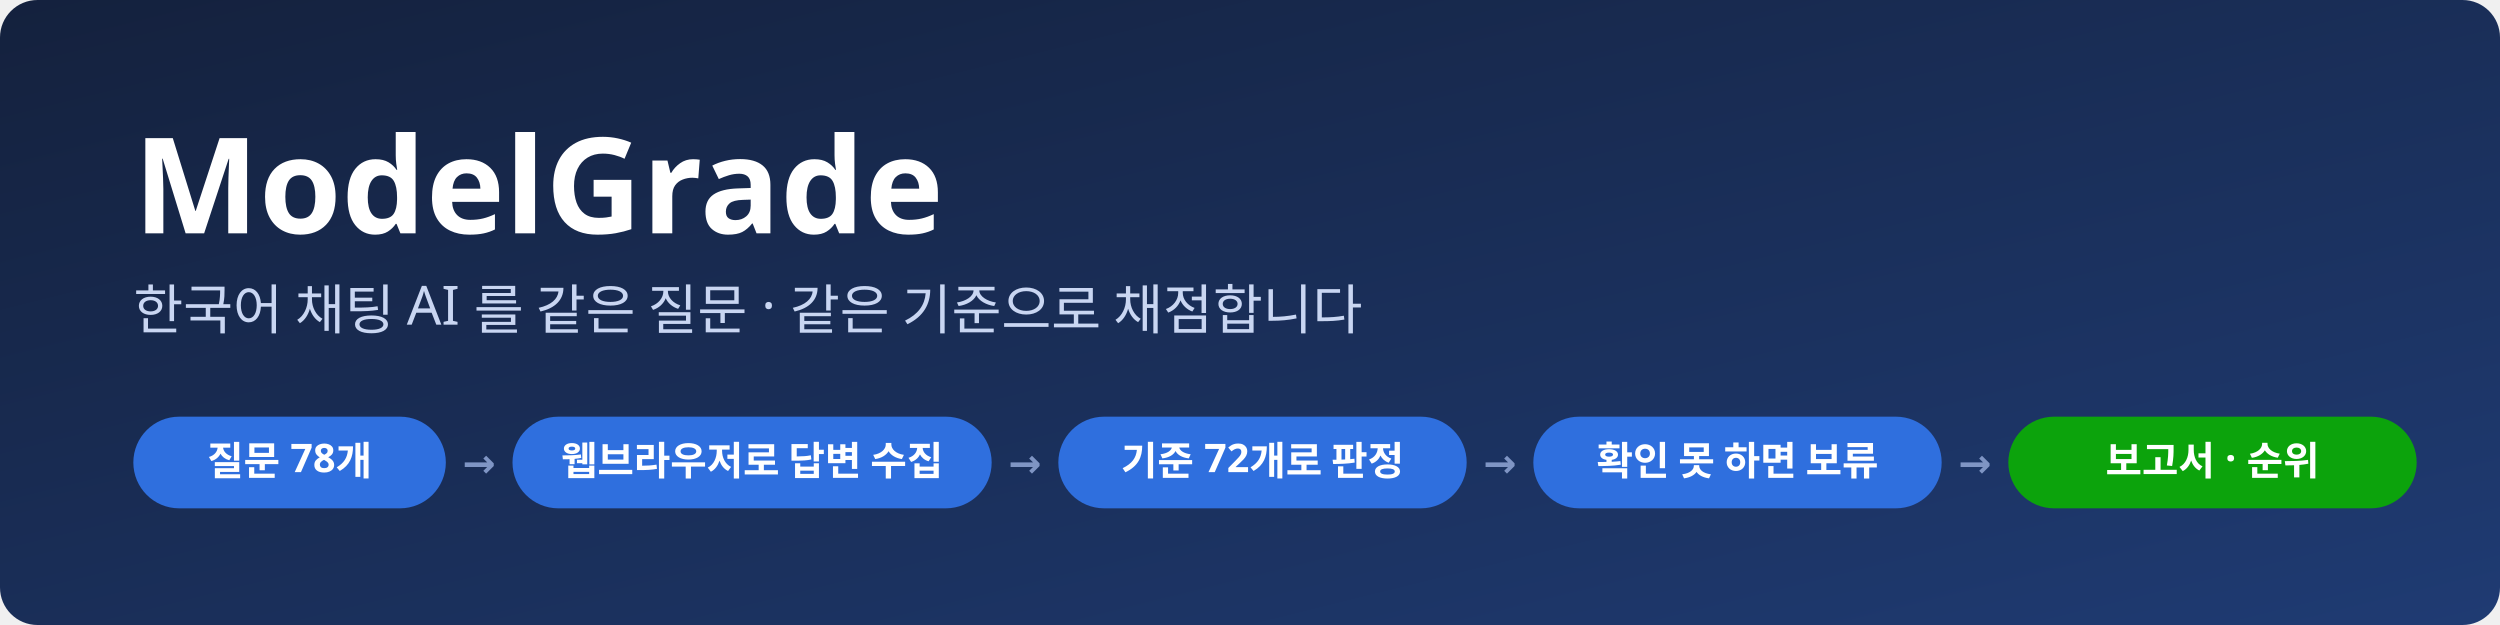
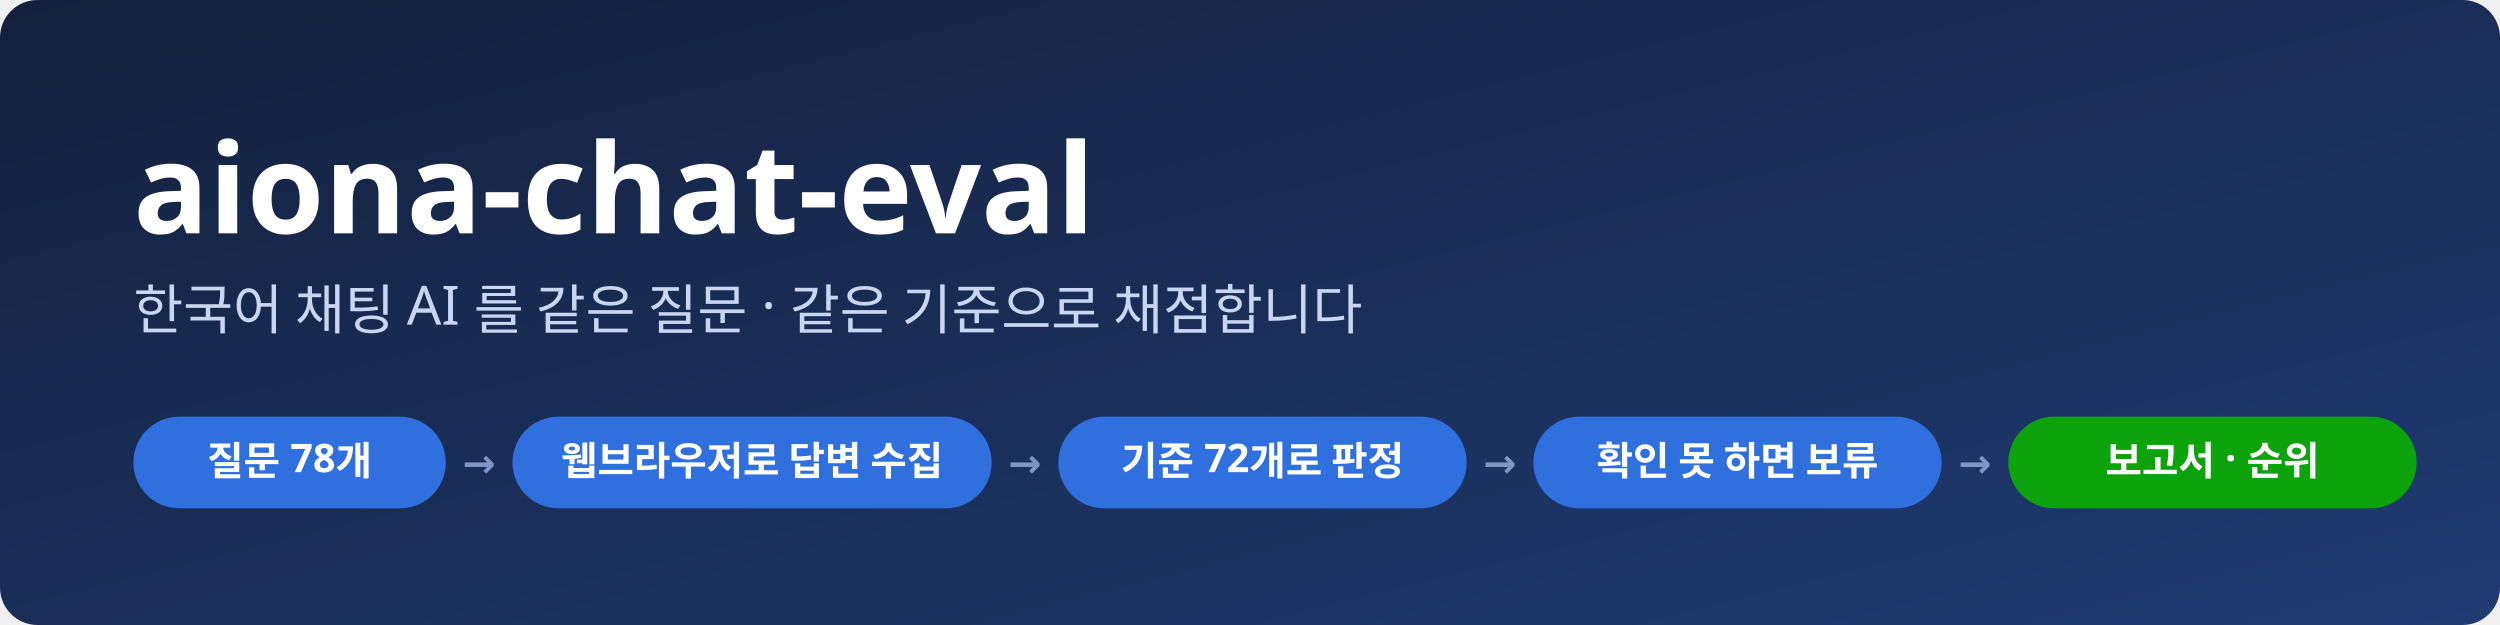
- <svg xmlns="http://www.w3.org/2000/svg" viewBox="0 0 1200 300" role="img" aria-label="ModelGrade — 한국어 채팅 AI 품질 평가">
+ <svg xmlns="http://www.w3.org/2000/svg" viewBox="0 0 1200 300" role="img" aria-label="aiona-chat-eval — 한국어 채팅 AI 품질 평가">
  <defs>
    <linearGradient id="bg" x1="0" y1="0" x2="1" y2="1">
      <stop offset="0" stop-color="#14213d" />
      <stop offset="1" stop-color="#1f3b73" />
    </linearGradient>
  </defs>
  <rect width="1200" height="300" rx="18" fill="url(#bg)" />
  <g font-family="'Pretendard','Apple SD Gothic Neo','Malgun Gothic','Noto Sans KR',system-ui,sans-serif">
-     <text x="64" y="112" fill="#ffffff" font-size="64" font-weight="800">ModelGrade</text>
+     <text x="64" y="112" fill="#ffffff" font-size="60" font-weight="800">aiona-chat-eval</text>
    <text x="64" y="158" fill="#c9d6f2" font-size="26">한국어 채팅 AI 를 같은 질문 · 같은 기준으로 채점합니다</text>
    <g font-size="19" font-weight="600">
      <rect x="64" y="200" width="150" height="44" rx="22" fill="#2f6fde" />
      <text x="139" y="228" fill="#fff" text-anchor="middle">질문 78개</text>
      <text x="222" y="229" fill="#7f95c4">→</text>
      <rect x="246" y="200" width="230" height="44" rx="22" fill="#2f6fde" />
      <text x="361" y="228" fill="#fff" text-anchor="middle">웹브라우저로 답변 수집</text>
      <text x="484" y="229" fill="#7f95c4">→</text>
      <rect x="508" y="200" width="196" height="44" rx="22" fill="#2f6fde" />
      <text x="606" y="228" fill="#fff" text-anchor="middle">기준 72개로 판정</text>
      <text x="712" y="229" fill="#7f95c4">→</text>
      <rect x="736" y="200" width="196" height="44" rx="22" fill="#2f6fde" />
      <text x="834" y="228" fill="#fff" text-anchor="middle">확인 못 하면 보류</text>
      <text x="940" y="229" fill="#7f95c4">→</text>
      <rect x="964" y="200" width="196" height="44" rx="22" fill="#0ca30c" />
      <text x="1062" y="228" fill="#fff" text-anchor="middle">보고서 · 순위</text>
    </g>
  </g>
</svg>
